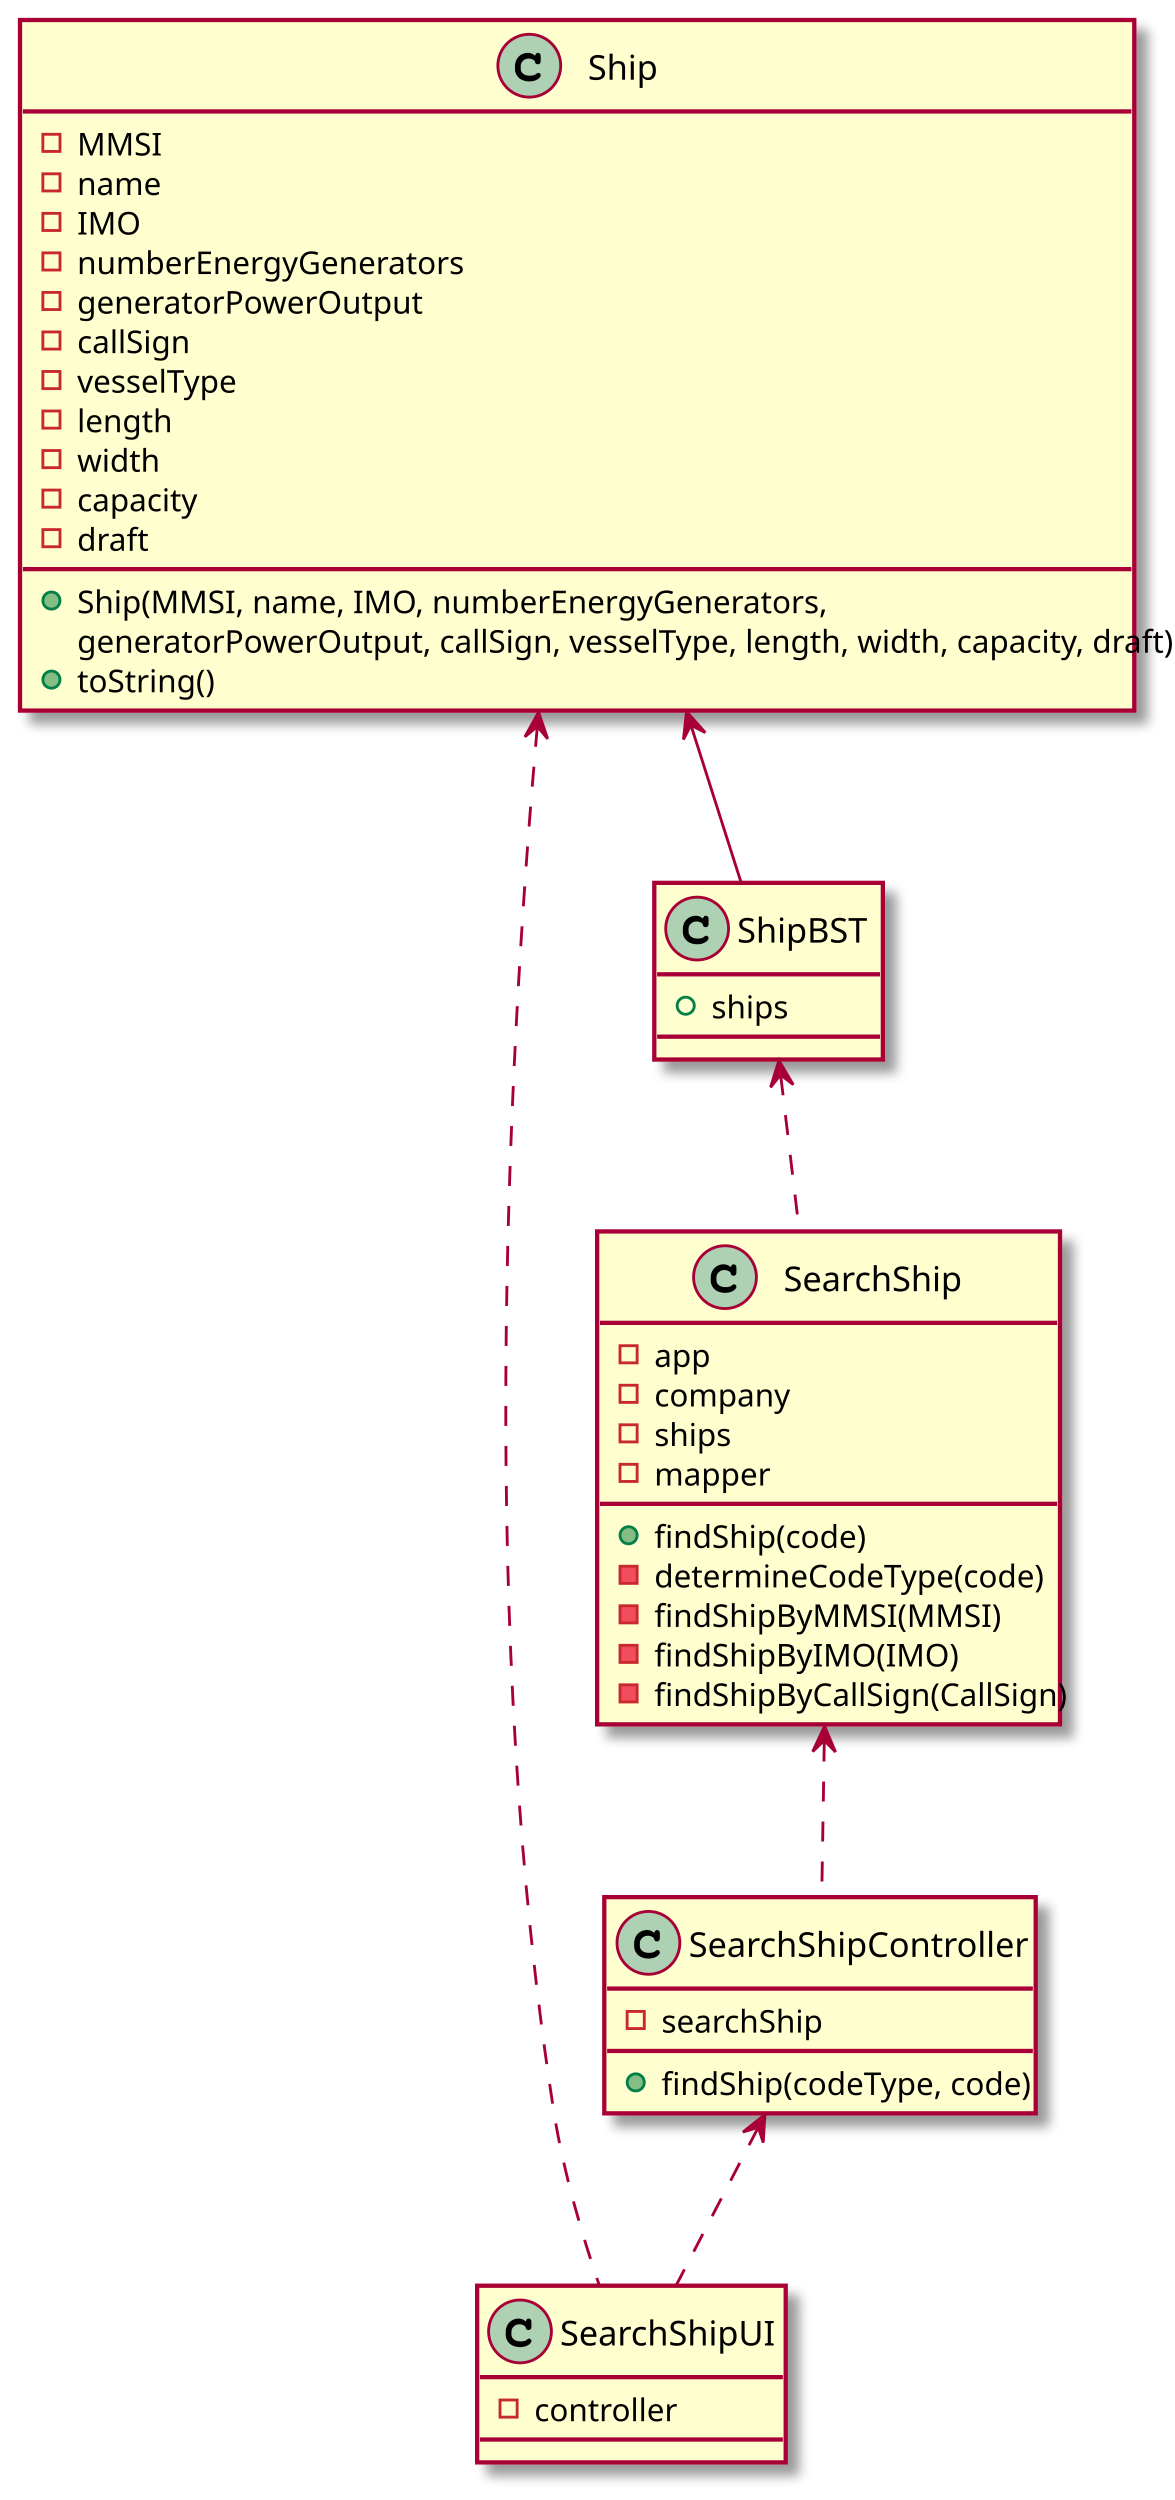
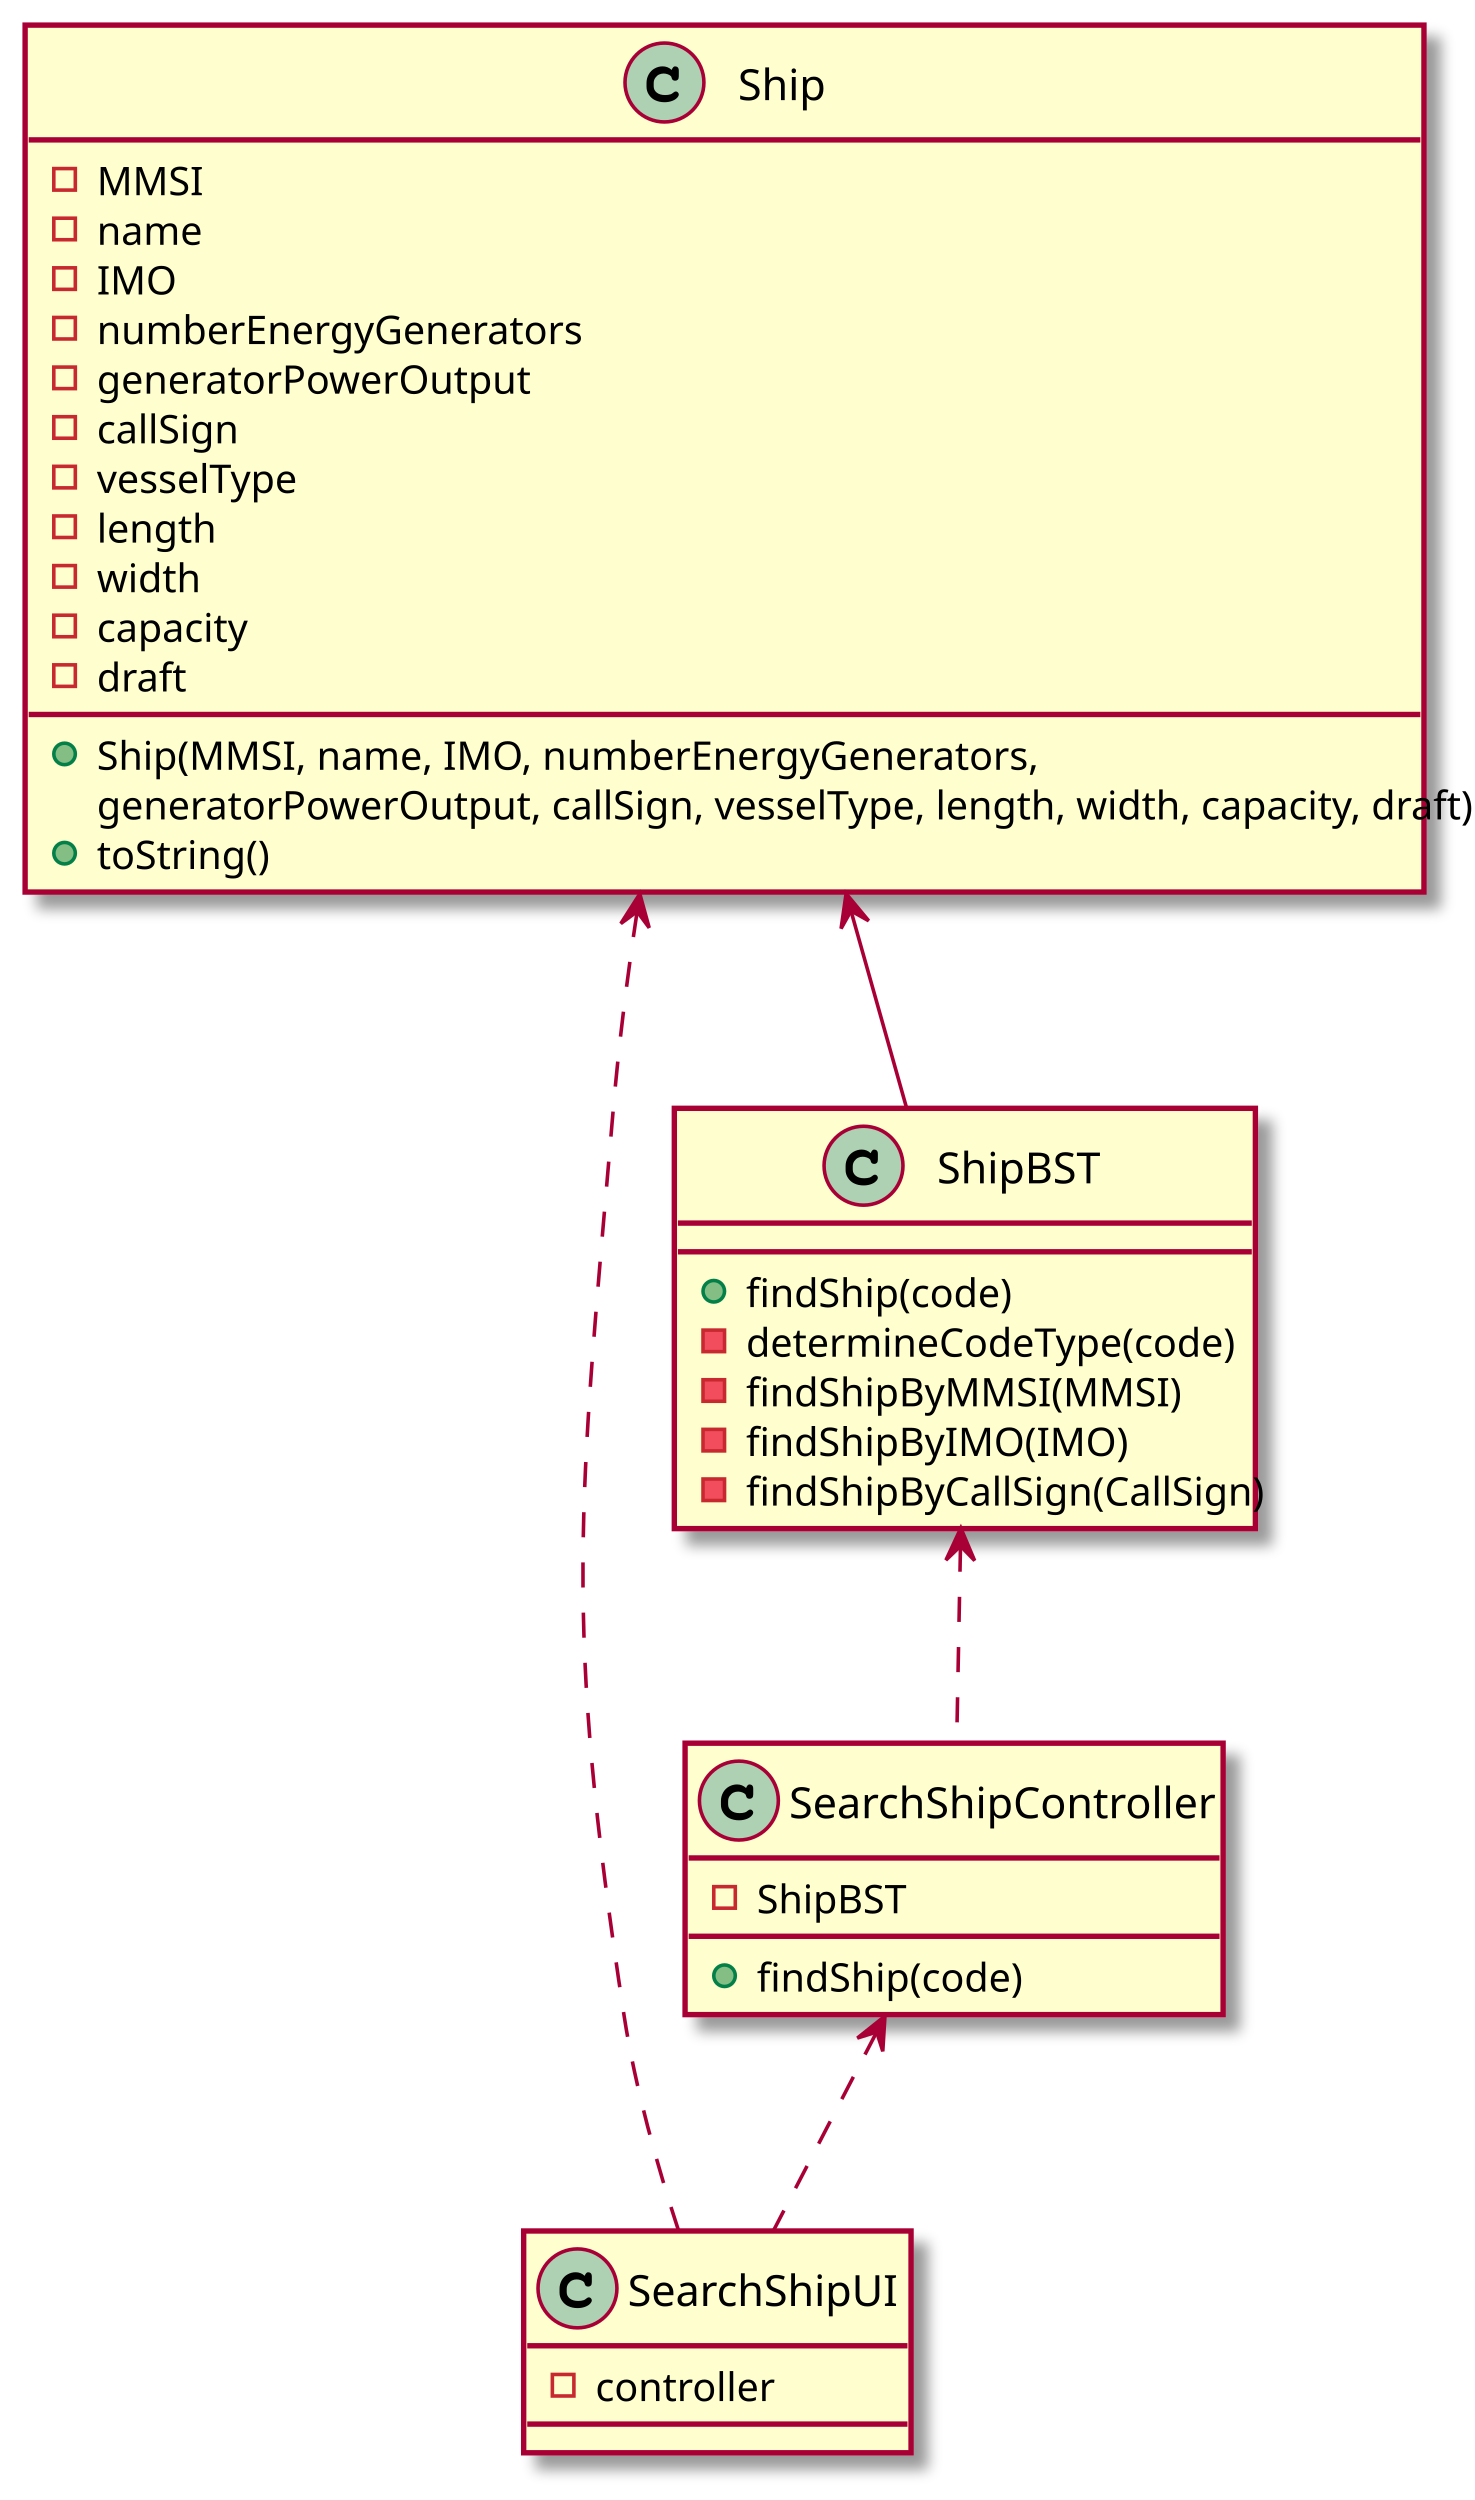
- <svg xmlns="http://www.w3.org/2000/svg" contentScriptType="application/ecmascript" contentStyleType="text/css" height="875px" preserveAspectRatio="none" style="width:411px;height:875px;" version="1.1" viewBox="0 0 411 875" width="411px" zoomAndPan="magnify">
+ <svg xmlns="http://www.w3.org/2000/svg" contentScriptType="application/ecmascript" contentStyleType="text/css" height="697px" preserveAspectRatio="none" style="width:411px;height:697px;" version="1.1" viewBox="0 0 411 697" width="411px" zoomAndPan="magnify">
  <defs>
-     <filter height="300%" id="f1stydlqq2t0s8" width="300%" x="-1" y="-1">
+     <filter height="300%" id="f1cmr2845ezl8x" width="300%" x="-1" y="-1">
      <feGaussianBlur result="blurOut" stdDeviation="2.0" />
      <feColorMatrix in="blurOut" result="blurOut2" type="matrix" values="0 0 0 0 0 0 0 0 0 0 0 0 0 0 0 0 0 0 .4 0" />
      <feOffset dx="4.0" dy="4.0" in="blurOut2" result="blurOut3" />
      <feBlend in="SourceGraphic" in2="blurOut3" mode="normal" />
    </filter>
  </defs>
  <g>
-     <rect codeLine="3" fill="#FEFECE" filter="url(#f1stydlqq2t0s8)" height="61.836" id="SearchShipUI" style="stroke:#A80036;stroke-width:1.5;" width="108" x="167" y="800" />
-     <ellipse cx="182" cy="816" fill="#ADD1B2" rx="11" ry="11" style="stroke:#A80036;stroke-width:1.0;" />
-     <path d="M184,812.5 Q184.203,812 184.438,811.75 Q184.672,811.5 184.938,811.5 Q185.406,811.5 185.703,811.781 Q186,812.062 186,812.719 L186,814.281 Q186,814.938 185.719,815.219 Q185.438,815.5 185,815.5 Q184.609,815.5 184.359,815.328 Q184.109,815.156 184,814.703 Q183.953,814.391 183.781,814.219 Q183.469,813.891 182.906,813.703 Q182.344,813.5 181.781,813.5 Q181.078,813.5 180.484,813.781 Q179.906,814.062 179.453,814.688 Q179,815.312 179,816.172 L179,817.094 Q179,818.125 179.844,818.812 Q180.688,819.5 182.188,819.5 Q183.078,819.5 183.703,819.297 Q184.062,819.188 184.469,818.828 Q184.734,818.625 184.875,818.562 Q185.016,818.5 185.188,818.5 Q185.516,818.5 185.75,818.766 Q186,819.016 186,819.375 Q186,819.719 185.656,820.125 Q185.156,820.719 184.359,821.047 Q183.312,821.5 182.031,821.5 Q180.531,821.5 179.328,820.906 Q178.359,820.438 177.672,819.422 Q177,818.406 177,817.203 L177,816.109 Q177,814.859 177.594,813.766 Q178.203,812.672 179.25,812.094 Q180.312,811.5 181.5,811.5 Q182.219,811.5 182.844,811.75 Q183.469,812 184,812.5 Z " fill="#000000" />
-     <text fill="#000000" font-family="sans-serif" font-size="12" lengthAdjust="spacing" textLength="76" x="196" y="820.91">SearchShipUI</text>
-     <line style="stroke:#A80036;stroke-width:1.5;" x1="168" x2="274" y1="832" y2="832" />
-     <rect fill="none" height="6" style="stroke:#C82930;stroke-width:1.0;" width="6" x="175" y="840" />
-     <text fill="#000000" font-family="sans-serif" font-size="11" lengthAdjust="spacing" textLength="45" x="187" y="847.419">controller</text>
-     <line style="stroke:#A80036;stroke-width:1.5;" x1="168" x2="274" y1="853.836" y2="853.836" />
-     <rect codeLine="7" fill="#FEFECE" filter="url(#f1stydlqq2t0s8)" height="75.672" id="SearchShipController" style="stroke:#A80036;stroke-width:1.5;" width="151" x="211.5" y="664" />
-     <ellipse cx="226.95" cy="680" fill="#ADD1B2" rx="11" ry="11" style="stroke:#A80036;stroke-width:1.0;" />
-     <path d="M228.95,676.5 Q229.153,676 229.387,675.75 Q229.622,675.5 229.887,675.5 Q230.356,675.5 230.653,675.781 Q230.95,676.062 230.95,676.719 L230.95,678.281 Q230.95,678.938 230.669,679.219 Q230.387,679.5 229.95,679.5 Q229.559,679.5 229.309,679.328 Q229.059,679.156 228.95,678.703 Q228.903,678.391 228.731,678.219 Q228.419,677.891 227.856,677.703 Q227.294,677.5 226.731,677.5 Q226.028,677.5 225.434,677.781 Q224.856,678.062 224.403,678.688 Q223.95,679.312 223.95,680.172 L223.95,681.094 Q223.95,682.125 224.794,682.812 Q225.637,683.5 227.137,683.5 Q228.028,683.5 228.653,683.297 Q229.012,683.188 229.419,682.828 Q229.684,682.625 229.825,682.562 Q229.966,682.5 230.137,682.5 Q230.466,682.5 230.7,682.766 Q230.95,683.016 230.95,683.375 Q230.95,683.719 230.606,684.125 Q230.106,684.719 229.309,685.047 Q228.262,685.5 226.981,685.5 Q225.481,685.5 224.278,684.906 Q223.309,684.438 222.622,683.422 Q221.95,682.406 221.95,681.203 L221.95,680.109 Q221.95,678.859 222.544,677.766 Q223.153,676.672 224.2,676.094 Q225.262,675.5 226.45,675.5 Q227.169,675.5 227.794,675.75 Q228.419,676 228.95,676.5 Z " fill="#000000" />
-     <text fill="#000000" font-family="sans-serif" font-size="12" lengthAdjust="spacing" textLength="118" x="241.05" y="684.91">SearchShipController</text>
-     <line style="stroke:#A80036;stroke-width:1.5;" x1="212.5" x2="361.5" y1="696" y2="696" />
-     <rect fill="none" height="6" style="stroke:#C82930;stroke-width:1.0;" width="6" x="219.5" y="704" />
-     <text fill="#000000" font-family="sans-serif" font-size="11" lengthAdjust="spacing" textLength="55" x="231.5" y="711.419">searchShip</text>
-     <line style="stroke:#A80036;stroke-width:1.5;" x1="212.5" x2="361.5" y1="717.836" y2="717.836" />
-     <ellipse cx="222.5" cy="728.836" fill="#84BE84" rx="3" ry="3" style="stroke:#038048;stroke-width:1.0;" />
-     <text fill="#000000" font-family="sans-serif" font-size="11" lengthAdjust="spacing" textLength="125" x="231.5" y="733.255">findShip(codeType, code)</text>
-     <rect codeLine="12" fill="#FEFECE" filter="url(#f1stydlqq2t0s8)" height="172.523" id="SearchShip" style="stroke:#A80036;stroke-width:1.5;" width="162" x="209" y="431" />
-     <ellipse cx="253.75" cy="447" fill="#ADD1B2" rx="11" ry="11" style="stroke:#A80036;stroke-width:1.0;" />
-     <path d="M255.75,443.5 Q255.953,443 256.188,442.75 Q256.422,442.5 256.688,442.5 Q257.156,442.5 257.453,442.781 Q257.75,443.062 257.75,443.719 L257.75,445.281 Q257.75,445.938 257.469,446.219 Q257.188,446.5 256.75,446.5 Q256.359,446.5 256.109,446.328 Q255.859,446.156 255.75,445.703 Q255.703,445.391 255.531,445.219 Q255.219,444.891 254.656,444.703 Q254.094,444.5 253.531,444.5 Q252.828,444.5 252.234,444.781 Q251.656,445.062 251.203,445.688 Q250.75,446.312 250.75,447.172 L250.75,448.094 Q250.75,449.125 251.594,449.812 Q252.438,450.5 253.938,450.5 Q254.828,450.5 255.453,450.297 Q255.812,450.188 256.219,449.828 Q256.484,449.625 256.625,449.562 Q256.766,449.5 256.938,449.5 Q257.266,449.5 257.5,449.766 Q257.75,450.016 257.75,450.375 Q257.75,450.719 257.406,451.125 Q256.906,451.719 256.109,452.047 Q255.062,452.5 253.781,452.5 Q252.281,452.5 251.078,451.906 Q250.109,451.438 249.422,450.422 Q248.75,449.406 248.75,448.203 L248.75,447.109 Q248.75,445.859 249.344,444.766 Q249.953,443.672 251,443.094 Q252.062,442.5 253.25,442.5 Q253.969,442.5 254.594,442.75 Q255.219,443 255.75,443.5 Z " fill="#000000" />
-     <text fill="#000000" font-family="sans-serif" font-size="12" lengthAdjust="spacing" textLength="64" x="274.25" y="451.91">SearchShip</text>
-     <line style="stroke:#A80036;stroke-width:1.5;" x1="210" x2="370" y1="463" y2="463" />
-     <rect fill="none" height="6" style="stroke:#C82930;stroke-width:1.0;" width="6" x="217" y="471" />
-     <text fill="#000000" font-family="sans-serif" font-size="11" lengthAdjust="spacing" textLength="18" x="229" y="478.419">app</text>
-     <rect fill="none" height="6" style="stroke:#C82930;stroke-width:1.0;" width="6" x="217" y="484.836" />
-     <text fill="#000000" font-family="sans-serif" font-size="11" lengthAdjust="spacing" textLength="44" x="229" y="492.255">company</text>
-     <rect fill="none" height="6" style="stroke:#C82930;stroke-width:1.0;" width="6" x="217" y="498.672" />
-     <text fill="#000000" font-family="sans-serif" font-size="11" lengthAdjust="spacing" textLength="26" x="229" y="506.091">ships</text>
-     <rect fill="none" height="6" style="stroke:#C82930;stroke-width:1.0;" width="6" x="217" y="512.508" />
-     <text fill="#000000" font-family="sans-serif" font-size="11" lengthAdjust="spacing" textLength="36" x="229" y="519.927">mapper</text>
-     <line style="stroke:#A80036;stroke-width:1.5;" x1="210" x2="370" y1="526.344" y2="526.344" />
-     <ellipse cx="220" cy="537.344" fill="#84BE84" rx="3" ry="3" style="stroke:#038048;stroke-width:1.0;" />
-     <text fill="#000000" font-family="sans-serif" font-size="11" lengthAdjust="spacing" textLength="71" x="229" y="541.763">findShip(code)</text>
-     <rect fill="#F24D5C" height="6" style="stroke:#C82930;stroke-width:1.0;" width="6" x="217" y="548.18" />
-     <text fill="#000000" font-family="sans-serif" font-size="11" lengthAdjust="spacing" textLength="128" x="229" y="555.599">determineCodeType(code)</text>
-     <rect fill="#F24D5C" height="6" style="stroke:#C82930;stroke-width:1.0;" width="6" x="217" y="562.016" />
-     <text fill="#000000" font-family="sans-serif" font-size="11" lengthAdjust="spacing" textLength="110" x="229" y="569.435">findShipByMMSI(MMSI)</text>
-     <rect fill="#F24D5C" height="6" style="stroke:#C82930;stroke-width:1.0;" width="6" x="217" y="575.852" />
-     <text fill="#000000" font-family="sans-serif" font-size="11" lengthAdjust="spacing" textLength="96" x="229" y="583.27">findShipByIMO(IMO)</text>
-     <rect fill="#F24D5C" height="6" style="stroke:#C82930;stroke-width:1.0;" width="6" x="217" y="589.688" />
-     <text fill="#000000" font-family="sans-serif" font-size="11" lengthAdjust="spacing" textLength="136" x="229" y="597.106">findShipByCallSign(CallSign)</text>
-     <rect codeLine="24" fill="#FEFECE" filter="url(#f1stydlqq2t0s8)" height="61.836" id="ShipBST" style="stroke:#A80036;stroke-width:1.5;" width="80" x="229" y="309" />
-     <ellipse cx="244" cy="325" fill="#ADD1B2" rx="11" ry="11" style="stroke:#A80036;stroke-width:1.0;" />
-     <path d="M246,321.5 Q246.203,321 246.438,320.75 Q246.672,320.5 246.938,320.5 Q247.406,320.5 247.703,320.781 Q248,321.062 248,321.719 L248,323.281 Q248,323.938 247.719,324.219 Q247.438,324.5 247,324.5 Q246.609,324.5 246.359,324.328 Q246.109,324.156 246,323.703 Q245.953,323.391 245.781,323.219 Q245.469,322.891 244.906,322.703 Q244.344,322.5 243.781,322.5 Q243.078,322.5 242.484,322.781 Q241.906,323.062 241.453,323.688 Q241,324.312 241,325.172 L241,326.094 Q241,327.125 241.844,327.812 Q242.688,328.5 244.188,328.5 Q245.078,328.5 245.703,328.297 Q246.062,328.188 246.469,327.828 Q246.734,327.625 246.875,327.562 Q247.016,327.5 247.188,327.5 Q247.516,327.5 247.75,327.766 Q248,328.016 248,328.375 Q248,328.719 247.656,329.125 Q247.156,329.719 246.359,330.047 Q245.312,330.5 244.031,330.5 Q242.531,330.5 241.328,329.906 Q240.359,329.438 239.672,328.422 Q239,327.406 239,326.203 L239,325.109 Q239,323.859 239.594,322.766 Q240.203,321.672 241.25,321.094 Q242.312,320.5 243.5,320.5 Q244.219,320.5 244.844,320.75 Q245.469,321 246,321.5 Z " fill="#000000" />
-     <text fill="#000000" font-family="sans-serif" font-size="12" lengthAdjust="spacing" textLength="48" x="258" y="329.91">ShipBST</text>
-     <line style="stroke:#A80036;stroke-width:1.5;" x1="230" x2="308" y1="341" y2="341" />
-     <ellipse cx="240" cy="352" fill="none" rx="3" ry="3" style="stroke:#038048;stroke-width:1.0;" />
-     <text fill="#000000" font-family="sans-serif" font-size="11" lengthAdjust="spacing" textLength="26" x="249" y="356.419">ships</text>
-     <line style="stroke:#A80036;stroke-width:1.5;" x1="230" x2="308" y1="362.836" y2="362.836" />
-     <rect codeLine="28" fill="#FEFECE" filter="url(#f1stydlqq2t0s8)" height="241.703" id="Ship" style="stroke:#A80036;stroke-width:1.5;" width="390" x="7" y="7" />
+     <rect codeLine="3" fill="#FEFECE" filter="url(#f1cmr2845ezl8x)" height="61.836" id="SearchShipUI" style="stroke:#A80036;stroke-width:1.5;" width="108" x="146" y="622" />
+     <ellipse cx="161" cy="638" fill="#ADD1B2" rx="11" ry="11" style="stroke:#A80036;stroke-width:1.0;" />
+     <path d="M163,634.5 Q163.203,634 163.438,633.75 Q163.672,633.5 163.938,633.5 Q164.406,633.5 164.703,633.781 Q165,634.062 165,634.719 L165,636.281 Q165,636.938 164.719,637.219 Q164.438,637.5 164,637.5 Q163.609,637.5 163.359,637.328 Q163.109,637.156 163,636.703 Q162.953,636.391 162.781,636.219 Q162.469,635.891 161.906,635.703 Q161.344,635.5 160.781,635.5 Q160.078,635.5 159.484,635.781 Q158.906,636.062 158.453,636.688 Q158,637.312 158,638.172 L158,639.094 Q158,640.125 158.844,640.812 Q159.688,641.5 161.188,641.5 Q162.078,641.5 162.703,641.297 Q163.062,641.188 163.469,640.828 Q163.734,640.625 163.875,640.562 Q164.016,640.5 164.188,640.5 Q164.516,640.5 164.75,640.766 Q165,641.016 165,641.375 Q165,641.719 164.656,642.125 Q164.156,642.719 163.359,643.047 Q162.312,643.5 161.031,643.5 Q159.531,643.5 158.328,642.906 Q157.359,642.438 156.672,641.422 Q156,640.406 156,639.203 L156,638.109 Q156,636.859 156.594,635.766 Q157.203,634.672 158.25,634.094 Q159.312,633.5 160.5,633.5 Q161.219,633.5 161.844,633.75 Q162.469,634 163,634.5 Z " fill="#000000" />
+     <text fill="#000000" font-family="sans-serif" font-size="12" lengthAdjust="spacing" textLength="76" x="175" y="642.91">SearchShipUI</text>
+     <line style="stroke:#A80036;stroke-width:1.5;" x1="147" x2="253" y1="654" y2="654" />
+     <rect fill="none" height="6" style="stroke:#C82930;stroke-width:1.0;" width="6" x="154" y="662" />
+     <text fill="#000000" font-family="sans-serif" font-size="11" lengthAdjust="spacing" textLength="45" x="166" y="669.419">controller</text>
+     <line style="stroke:#A80036;stroke-width:1.5;" x1="147" x2="253" y1="675.836" y2="675.836" />
+     <rect codeLine="7" fill="#FEFECE" filter="url(#f1cmr2845ezl8x)" height="75.672" id="SearchShipController" style="stroke:#A80036;stroke-width:1.5;" width="150" x="191" y="486" />
+     <ellipse cx="206" cy="502" fill="#ADD1B2" rx="11" ry="11" style="stroke:#A80036;stroke-width:1.0;" />
+     <path d="M208,498.5 Q208.203,498 208.438,497.75 Q208.672,497.5 208.938,497.5 Q209.406,497.5 209.703,497.781 Q210,498.062 210,498.719 L210,500.281 Q210,500.938 209.719,501.219 Q209.438,501.5 209,501.5 Q208.609,501.5 208.359,501.328 Q208.109,501.156 208,500.703 Q207.953,500.391 207.781,500.219 Q207.469,499.891 206.906,499.703 Q206.344,499.5 205.781,499.5 Q205.078,499.5 204.484,499.781 Q203.906,500.062 203.453,500.688 Q203,501.312 203,502.172 L203,503.094 Q203,504.125 203.844,504.812 Q204.688,505.5 206.188,505.5 Q207.078,505.5 207.703,505.297 Q208.062,505.188 208.469,504.828 Q208.734,504.625 208.875,504.562 Q209.016,504.5 209.188,504.5 Q209.516,504.5 209.75,504.766 Q210,505.016 210,505.375 Q210,505.719 209.656,506.125 Q209.156,506.719 208.359,507.047 Q207.312,507.5 206.031,507.5 Q204.531,507.5 203.328,506.906 Q202.359,506.438 201.672,505.422 Q201,504.406 201,503.203 L201,502.109 Q201,500.859 201.594,499.766 Q202.203,498.672 203.25,498.094 Q204.312,497.5 205.5,497.5 Q206.219,497.5 206.844,497.75 Q207.469,498 208,498.5 Z " fill="#000000" />
+     <text fill="#000000" font-family="sans-serif" font-size="12" lengthAdjust="spacing" textLength="118" x="220" y="506.91">SearchShipController</text>
+     <line style="stroke:#A80036;stroke-width:1.5;" x1="192" x2="340" y1="518" y2="518" />
+     <rect fill="none" height="6" style="stroke:#C82930;stroke-width:1.0;" width="6" x="199" y="526" />
+     <text fill="#000000" font-family="sans-serif" font-size="11" lengthAdjust="spacing" textLength="41" x="211" y="533.419">ShipBST</text>
+     <line style="stroke:#A80036;stroke-width:1.5;" x1="192" x2="340" y1="539.836" y2="539.836" />
+     <ellipse cx="202" cy="550.836" fill="#84BE84" rx="3" ry="3" style="stroke:#038048;stroke-width:1.0;" />
+     <text fill="#000000" font-family="sans-serif" font-size="11" lengthAdjust="spacing" textLength="71" x="211" y="555.255">findShip(code)</text>
+     <rect codeLine="12" fill="#FEFECE" filter="url(#f1cmr2845ezl8x)" height="117.18" id="ShipBST" style="stroke:#A80036;stroke-width:1.5;" width="162" x="188" y="309" />
+     <ellipse cx="240.75" cy="325" fill="#ADD1B2" rx="11" ry="11" style="stroke:#A80036;stroke-width:1.0;" />
+     <path d="M242.75,321.5 Q242.953,321 243.188,320.75 Q243.422,320.5 243.688,320.5 Q244.156,320.5 244.453,320.781 Q244.75,321.062 244.75,321.719 L244.75,323.281 Q244.75,323.938 244.469,324.219 Q244.188,324.5 243.75,324.5 Q243.359,324.5 243.109,324.328 Q242.859,324.156 242.75,323.703 Q242.703,323.391 242.531,323.219 Q242.219,322.891 241.656,322.703 Q241.094,322.5 240.531,322.5 Q239.828,322.5 239.234,322.781 Q238.656,323.062 238.203,323.688 Q237.75,324.312 237.75,325.172 L237.75,326.094 Q237.75,327.125 238.594,327.812 Q239.438,328.5 240.938,328.5 Q241.828,328.5 242.453,328.297 Q242.812,328.188 243.219,327.828 Q243.484,327.625 243.625,327.562 Q243.766,327.5 243.938,327.5 Q244.266,327.5 244.5,327.766 Q244.75,328.016 244.75,328.375 Q244.75,328.719 244.406,329.125 Q243.906,329.719 243.109,330.047 Q242.062,330.5 240.781,330.5 Q239.281,330.5 238.078,329.906 Q237.109,329.438 236.422,328.422 Q235.75,327.406 235.75,326.203 L235.75,325.109 Q235.75,323.859 236.344,322.766 Q236.953,321.672 238,321.094 Q239.062,320.5 240.25,320.5 Q240.969,320.5 241.594,320.75 Q242.219,321 242.75,321.5 Z " fill="#000000" />
+     <text fill="#000000" font-family="sans-serif" font-size="12" lengthAdjust="spacing" textLength="48" x="261.25" y="329.91">ShipBST</text>
+     <line style="stroke:#A80036;stroke-width:1.5;" x1="189" x2="349" y1="341" y2="341" />
+     <line style="stroke:#A80036;stroke-width:1.5;" x1="189" x2="349" y1="349" y2="349" />
+     <ellipse cx="199" cy="360" fill="#84BE84" rx="3" ry="3" style="stroke:#038048;stroke-width:1.0;" />
+     <text fill="#000000" font-family="sans-serif" font-size="11" lengthAdjust="spacing" textLength="71" x="208" y="364.419">findShip(code)</text>
+     <rect fill="#F24D5C" height="6" style="stroke:#C82930;stroke-width:1.0;" width="6" x="196" y="370.836" />
+     <text fill="#000000" font-family="sans-serif" font-size="11" lengthAdjust="spacing" textLength="128" x="208" y="378.255">determineCodeType(code)</text>
+     <rect fill="#F24D5C" height="6" style="stroke:#C82930;stroke-width:1.0;" width="6" x="196" y="384.672" />
+     <text fill="#000000" font-family="sans-serif" font-size="11" lengthAdjust="spacing" textLength="110" x="208" y="392.091">findShipByMMSI(MMSI)</text>
+     <rect fill="#F24D5C" height="6" style="stroke:#C82930;stroke-width:1.0;" width="6" x="196" y="398.508" />
+     <text fill="#000000" font-family="sans-serif" font-size="11" lengthAdjust="spacing" textLength="96" x="208" y="405.927">findShipByIMO(IMO)</text>
+     <rect fill="#F24D5C" height="6" style="stroke:#C82930;stroke-width:1.0;" width="6" x="196" y="412.344" />
+     <text fill="#000000" font-family="sans-serif" font-size="11" lengthAdjust="spacing" textLength="136" x="208" y="419.763">findShipByCallSign(CallSign)</text>
+     <rect codeLine="20" fill="#FEFECE" filter="url(#f1cmr2845ezl8x)" height="241.703" id="Ship" style="stroke:#A80036;stroke-width:1.5;" width="390" x="7" y="7" />
    <ellipse cx="185.25" cy="23" fill="#ADD1B2" rx="11" ry="11" style="stroke:#A80036;stroke-width:1.0;" />
    <path d="M187.25,19.5 Q187.453,19 187.688,18.75 Q187.922,18.5 188.188,18.5 Q188.656,18.5 188.953,18.781 Q189.25,19.062 189.25,19.719 L189.25,21.281 Q189.25,21.938 188.969,22.219 Q188.688,22.5 188.25,22.5 Q187.859,22.5 187.609,22.328 Q187.359,22.156 187.25,21.703 Q187.203,21.391 187.031,21.219 Q186.719,20.891 186.156,20.703 Q185.594,20.5 185.031,20.5 Q184.328,20.5 183.734,20.781 Q183.156,21.062 182.703,21.688 Q182.25,22.312 182.25,23.172 L182.25,24.094 Q182.25,25.125 183.094,25.812 Q183.938,26.5 185.438,26.5 Q186.328,26.5 186.953,26.297 Q187.312,26.188 187.719,25.828 Q187.984,25.625 188.125,25.562 Q188.266,25.5 188.438,25.5 Q188.766,25.5 189,25.766 Q189.25,26.016 189.25,26.375 Q189.25,26.719 188.906,27.125 Q188.406,27.719 187.609,28.047 Q186.562,28.5 185.281,28.5 Q183.781,28.5 182.578,27.906 Q181.609,27.438 180.922,26.422 Q180.25,25.406 180.25,24.203 L180.25,23.109 Q180.25,21.859 180.844,20.766 Q181.453,19.672 182.5,19.094 Q183.562,18.5 184.75,18.5 Q185.469,18.5 186.094,18.75 Q186.719,19 187.25,19.5 Z " fill="#000000" />
    <text fill="#000000" font-family="sans-serif" font-size="12" lengthAdjust="spacing" textLength="25" x="205.75" y="27.91">Ship</text>
    <line style="stroke:#A80036;stroke-width:1.5;" x1="8" x2="396" y1="39" y2="39" />
    <rect fill="none" height="6" style="stroke:#C82930;stroke-width:1.0;" width="6" x="15" y="47" />
    <text fill="#000000" font-family="sans-serif" font-size="11" lengthAdjust="spacing" textLength="25" x="27" y="54.419">MMSI</text>
    <rect fill="none" height="6" style="stroke:#C82930;stroke-width:1.0;" width="6" x="15" y="60.836" />
    <text fill="#000000" font-family="sans-serif" font-size="11" lengthAdjust="spacing" textLength="26" x="27" y="68.255">name</text>
    <rect fill="none" height="6" style="stroke:#C82930;stroke-width:1.0;" width="6" x="15" y="74.672" />
    <text fill="#000000" font-family="sans-serif" font-size="11" lengthAdjust="spacing" textLength="18" x="27" y="82.091">IMO</text>
    <rect fill="none" height="6" style="stroke:#C82930;stroke-width:1.0;" width="6" x="15" y="88.508" />
    <text fill="#000000" font-family="sans-serif" font-size="11" lengthAdjust="spacing" textLength="125" x="27" y="95.927">numberEnergyGenerators</text>
    <rect fill="none" height="6" style="stroke:#C82930;stroke-width:1.0;" width="6" x="15" y="102.344" />
    <text fill="#000000" font-family="sans-serif" font-size="11" lengthAdjust="spacing" textLength="111" x="27" y="109.763">generatorPowerOutput</text>
    <rect fill="none" height="6" style="stroke:#C82930;stroke-width:1.0;" width="6" x="15" y="116.18" />
    <text fill="#000000" font-family="sans-serif" font-size="11" lengthAdjust="spacing" textLength="37" x="27" y="123.599">callSign</text>
    <rect fill="none" height="6" style="stroke:#C82930;stroke-width:1.0;" width="6" x="15" y="130.016" />
    <text fill="#000000" font-family="sans-serif" font-size="11" lengthAdjust="spacing" textLength="56" x="27" y="137.435">vesselType</text>
    <rect fill="none" height="6" style="stroke:#C82930;stroke-width:1.0;" width="6" x="15" y="143.852" />
    <text fill="#000000" font-family="sans-serif" font-size="11" lengthAdjust="spacing" textLength="29" x="27" y="151.27">length</text>
    <rect fill="none" height="6" style="stroke:#C82930;stroke-width:1.0;" width="6" x="15" y="157.688" />
    <text fill="#000000" font-family="sans-serif" font-size="11" lengthAdjust="spacing" textLength="27" x="27" y="165.106">width</text>
    <rect fill="none" height="6" style="stroke:#C82930;stroke-width:1.0;" width="6" x="15" y="171.523" />
    <text fill="#000000" font-family="sans-serif" font-size="11" lengthAdjust="spacing" textLength="41" x="27" y="178.942">capacity</text>
    <rect fill="none" height="6" style="stroke:#C82930;stroke-width:1.0;" width="6" x="15" y="185.359" />
    <text fill="#000000" font-family="sans-serif" font-size="11" lengthAdjust="spacing" textLength="23" x="27" y="192.778">draft</text>
    <line style="stroke:#A80036;stroke-width:1.5;" x1="8" x2="396" y1="199.195" y2="199.195" />
    <ellipse cx="18" cy="210.195" fill="#84BE84" rx="3" ry="3" style="stroke:#038048;stroke-width:1.0;" />
    <text fill="#000000" font-family="sans-serif" font-size="11" lengthAdjust="spacing" textLength="240" x="27" y="214.614">Ship(MMSI, name, IMO, numberEnergyGenerators,</text>
    <text fill="#000000" font-family="sans-serif" font-size="11" lengthAdjust="spacing" textLength="364" x="27" y="228.45">generatorPowerOutput, callSign, vesselType, length, width, capacity, draft)</text>
    <ellipse cx="18" cy="237.867" fill="#84BE84" rx="3" ry="3" style="stroke:#038048;stroke-width:1.0;" />
    <text fill="#000000" font-family="sans-serif" font-size="11" lengthAdjust="spacing" textLength="45" x="27" y="242.286">toString()</text>
-     <path codeLine="45" d="M265.38,744.6 C256,762.66 245.22,783.4 236.63,799.93 " fill="none" id="SearchShipController-backto-SearchShipUI" style="stroke:#A80036;stroke-width:1.0;stroke-dasharray:7.0,7.0;" />
-     <polygon fill="#A80036" points="267.73,740.08,260.025,746.214,265.42,744.514,267.12,749.91,267.73,740.08" style="stroke:#A80036;stroke-width:1.0;" />
-     <path codeLine="46" d="M288.5,609.54 C288.19,628.7 287.87,647.88 287.61,663.69 " fill="none" id="SearchShip-backto-SearchShipController" style="stroke:#A80036;stroke-width:1.0;stroke-dasharray:7.0,7.0;" />
-     <polygon fill="#A80036" points="288.59,604.14,284.436,613.07,288.504,609.139,292.435,613.207,288.59,604.14" style="stroke:#A80036;stroke-width:1.0;" />
-     <path codeLine="47" d="M273.24,376.39 C275.13,392.22 277.45,411.63 279.76,430.9 " fill="none" id="ShipBST-backto-SearchShip" style="stroke:#A80036;stroke-width:1.0;stroke-dasharray:7.0,7.0;" />
-     <polygon fill="#A80036" points="272.61,371.17,269.694,380.577,273.197,376.135,277.638,379.639,272.61,371.17" style="stroke:#A80036;stroke-width:1.0;" />
-     <path codeLine="48" d="M241.87,253.96 C248.39,274.4 254.57,293.79 259.39,308.88 " fill="none" id="Ship-backto-ShipBST" style="stroke:#A80036;stroke-width:1.0;" />
-     <polygon fill="#A80036" points="240.29,249.03,239.208,258.819,241.807,253.794,246.831,256.393,240.29,249.03" style="stroke:#A80036;stroke-width:1.0;" />
-     <path codeLine="49" d="M188.04,254.4 C177.11,378.54 167.7,573.6 194,740 C197.21,760.3 203.8,782.42 209.67,799.65 " fill="none" id="Ship-backto-SearchShipUI" style="stroke:#A80036;stroke-width:1.0;stroke-dasharray:7.0,7.0;" />
-     <polygon fill="#A80036" points="188.5,249.28,183.719,257.891,188.058,254.26,191.688,258.599,188.5,249.28" style="stroke:#A80036;stroke-width:1.0;" />
+     <path codeLine="37" d="M244.38,566.6 C235,584.66 224.22,605.4 215.63,621.93 " fill="none" id="SearchShipController-backto-SearchShipUI" style="stroke:#A80036;stroke-width:1.0;stroke-dasharray:7.0,7.0;" />
+     <polygon fill="#A80036" points="246.73,562.08,239.025,568.214,244.42,566.514,246.12,571.91,246.73,562.08" style="stroke:#A80036;stroke-width:1.0;" />
+     <path codeLine="38" d="M267.78,431.2 C267.42,449.65 267.04,469.25 266.73,485.58 " fill="none" id="ShipBST-backto-SearchShipController" style="stroke:#A80036;stroke-width:1.0;stroke-dasharray:7.0,7.0;" />
+     <polygon fill="#A80036" points="267.88,426.03,263.726,434.96,267.794,431.029,271.725,435.097,267.88,426.03" style="stroke:#A80036;stroke-width:1.0;" />
+     <path codeLine="39" d="M237.27,254.02 C242.68,273.2 248.03,292.15 252.75,308.88 " fill="none" id="Ship-backto-ShipBST" style="stroke:#A80036;stroke-width:1.0;" />
+     <polygon fill="#A80036" points="235.89,249.14,234.489,258.889,237.25,253.951,242.188,256.712,235.89,249.14" style="stroke:#A80036;stroke-width:1.0;" />
+     <path codeLine="40" d="M177.6,254.32 C174.86,272.6 172.52,291.24 171,309 C161.42,421.04 157.01,450.84 174,562 C177.1,582.26 183.44,604.38 189.09,621.62 " fill="none" id="Ship-backto-SearchShipUI" style="stroke:#A80036;stroke-width:1.0;stroke-dasharray:7.0,7.0;" />
+     <polygon fill="#A80036" points="178.38,249.18,173.087,257.486,177.637,254.125,180.998,258.675,178.38,249.18" style="stroke:#A80036;stroke-width:1.0;" />
  </g>
</svg>
